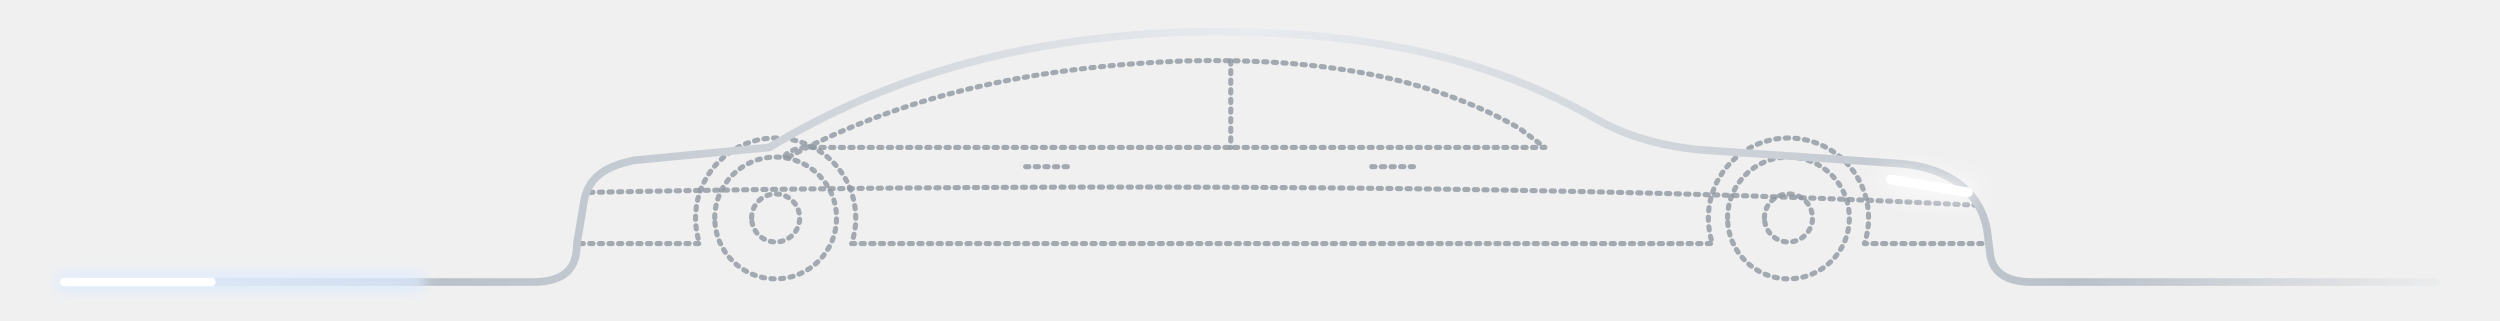
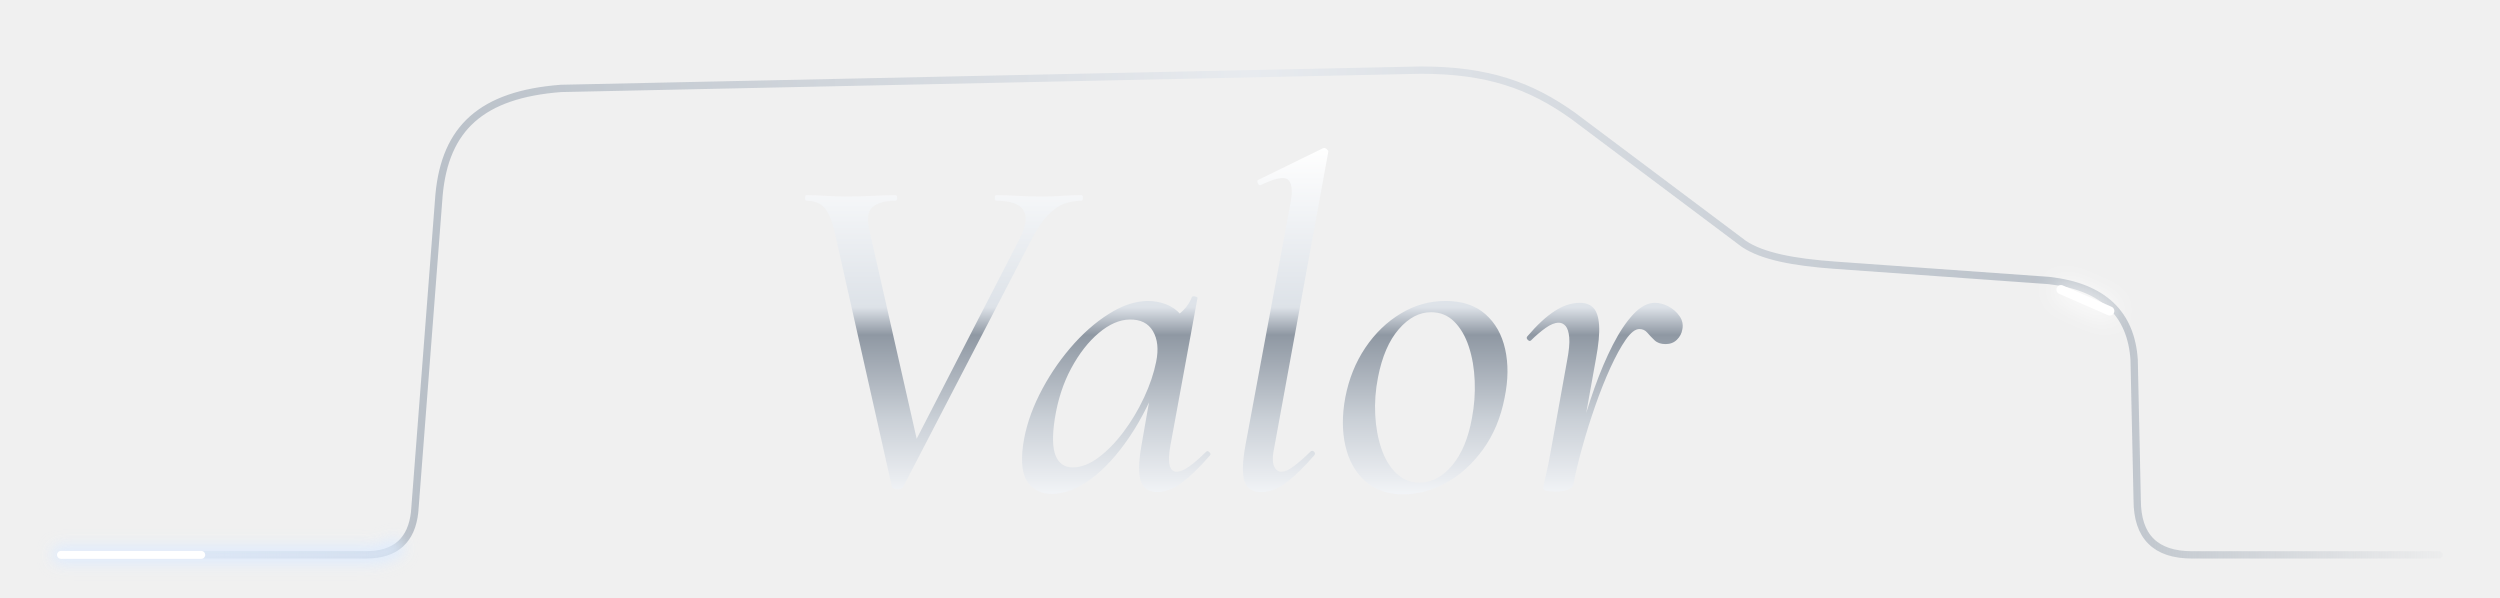
- <svg xmlns="http://www.w3.org/2000/svg" viewBox="60 140 780 100" width="780" height="100" role="img" aria-label="Valor Limo car">
-   <style>.vl-trace{stroke-dasharray:1000 1100;animation:vl-trace 4.2s linear both}.vl-car{stroke-dasharray:1 2;animation:vl-car 4.2s cubic-bezier(.45,0,.2,1) both}.vl-word{animation:vl-word 4.2s ease-out both}.vl-limo{animation:vl-limo 4.2s ease-out both}.vl-lamp{animation:vl-lamp 4.2s linear both,vl-pulse 4s ease-in-out 4.2s infinite}@keyframes vl-trace{0%{stroke-dashoffset:1003}55%,100%{stroke-dashoffset:0}}@keyframes vl-car{0%,25%{stroke-dashoffset:1.03}77%,100%{stroke-dashoffset:0}}@keyframes vl-word{0%,49%{opacity:0}83%,100%{opacity:1}}@keyframes vl-limo{0%,71%{opacity:0}95%,100%{opacity:1}}@keyframes vl-lamp{0%,42%{opacity:0}46%{opacity:1}62%{opacity:.55}77%,100%{opacity:1}}@keyframes vl-pulse{0%,100%{opacity:1}50%{opacity:.6}}@media (prefers-reduced-motion: reduce){.fx{display:none}.vl-trace,.vl-car,.vl-word,.vl-limo,.vl-lamp{animation:none}}</style>
+ <svg xmlns="http://www.w3.org/2000/svg" viewBox="40 118 820 196" width="820" height="196" role="img" aria-label="Valor Limo car">
+   <style>.vl-trace{stroke-dasharray:1000 1100;animation:vl-trace 4.2s linear both}.vl-word{animation:vl-word 4.2s ease-out both}.vl-limo{animation:vl-limo 4.2s ease-out both}.vl-lamp{animation:vl-lamp 4.2s linear both,vl-pulse 4s ease-in-out 4.2s infinite}@keyframes vl-trace{0%{stroke-dashoffset:1003}55%,100%{stroke-dashoffset:0}}@keyframes vl-word{0%,49%{opacity:0}83%,100%{opacity:1}}@keyframes vl-limo{0%,71%{opacity:0}95%,100%{opacity:1}}@keyframes vl-lamp{0%,42%{opacity:0}46%{opacity:1}62%{opacity:.55}77%,100%{opacity:1}}@keyframes vl-pulse{0%,100%{opacity:1}50%{opacity:.6}}@media (prefers-reduced-motion: reduce){.fx{display:none}.vl-trace,.vl-word,.vl-limo,.vl-lamp{animation:none}}</style>
  <defs>
    <linearGradient id="vl-chrome" x1="0" y1="0" x2="0" y2="1">
      <stop offset="0" stop-color="#FFFFFF" />
      <stop offset="0.46" stop-color="#DDE2E8" />
      <stop offset="0.54" stop-color="#8F98A3" />
      <stop offset="0.78" stop-color="#C9CFD6" />
      <stop offset="1" stop-color="#F2F4F7" />
    </linearGradient>
-     <linearGradient id="vl-line" gradientUnits="userSpaceOnUse" x1="70" y1="0" x2="830" y2="0">
+     <linearGradient id="vl-line" gradientUnits="userSpaceOnUse" x1="50" y1="0" x2="850" y2="0">
      <stop offset="0" stop-color="#B9C0C8" stop-opacity="0" />
      <stop offset="0.16" stop-color="#B9C0C8" />
      <stop offset="0.5" stop-color="#E8EBEF" />
      <stop offset="0.84" stop-color="#B9C0C8" />
      <stop offset="1" stop-color="#B9C0C8" stop-opacity="0" />
    </linearGradient>
    <linearGradient id="vl-sheen" gradientUnits="userSpaceOnUse" x1="-200" y1="0" x2="0" y2="0">
      <stop offset="0" stop-color="#FFFFFF" stop-opacity="0" />
      <stop offset="0.5" stop-color="#FFFFFF" stop-opacity="0.95" />
      <stop offset="1" stop-color="#FFFFFF" stop-opacity="0" />
      <animateTransform attributeName="gradientTransform" type="translate" values="0 0;1100 0;1100 0" keyTimes="0;0.45;1" begin="3.4s" dur="5s" repeatCount="indefinite" />
    </linearGradient>
    <filter id="vl-glow" x="-200%" y="-200%" width="500%" height="500%">
      <feGaussianBlur stdDeviation="4" result="b" />
      <feMerge>
        <feMergeNode in="b" />
        <feMergeNode in="b" />
        <feMergeNode in="SourceGraphic" />
      </feMerge>
    </filter>
    <filter id="vl-soft" x="-20%" y="-200%" width="140%" height="500%">
      <feGaussianBlur stdDeviation="2.2" />
    </filter>
-     <path id="vl-trace" pathLength="1000" d="M80 228 H226 C236 228 240 224 240 216 L242 204 C243 196 248 192 258 190 L300 186 C330 168 370 152 430 150 C480 149 520 156 556 176 C566 182 578 186 594 187 L652 191 C668 192 678 200 680 212 L681 220 C682 225 686 228 694 228 H820" />
-     <g id="vl-car">
-       <path pathLength="1" d="M241 216 H278.3 A25 25 0 1 1 325.7 216 H594.3 A25 25 0 1 1 641.7 216 H680" />
-       <path pathLength="1" d="M306 189 C336 173 374 161 430 159 C472 158 506 164 534 180 L542 186 H312 C306 186 303 190 306 189 Z" />
-       <path pathLength="1" d="M444 159 V186" />
-       <path pathLength="1" d="M244 200 C400 197 560 198 676 204" />
-       <path pathLength="1" d="M488 192 H502 M380 192 H394" />
-       <circle pathLength="1" cx="302" cy="208" r="19" transform="rotate(180 302 208)" />
-       <circle pathLength="1" cx="302" cy="208" r="7.5" transform="rotate(180 302 208)" />
-       <circle pathLength="1" cx="618" cy="208" r="19" transform="rotate(180 618 208)" />
-       <circle pathLength="1" cx="618" cy="208" r="7.5" transform="rotate(180 618 208)" />
-     </g>
+     <path id="vl-trace" pathLength="1000" d="M60 300 H160 C170 300 175 295 176 286 L184 182 C186 160 198 149 224 147 L506 141 C528 141 542 146 556 156 L612 198 C618 202 628 204 642 205 L712 210 C730 212 739 221 740 236 L741 282 C741 294 747 300 759 300 H840" />
  </defs>
+   <g class="vl-word">
+     <path transform="translate(304.08 278) scale(1.2)" fill="url(#vl-chrome)" d="M23.76 -0.13 8.19 -69.38Q7.12 -74.37 5.38 -76.42Q3.64 -78.46 0.31 -78.46Q0 -78.46 0 -79.23Q0 -80 0.31 -80Q2.78 -80 5.58 -79.81Q8.39 -79.62 10.85 -79.62Q15.39 -79.62 18.68 -79.81Q21.96 -80 24.68 -80Q25.14 -80 25.14 -79.23Q25.14 -78.46 24.68 -78.46Q20.65 -78.46 18.57 -76.86Q16.49 -75.26 17.5 -70.66L31.16 -10.45L24.94 -2.62L58.62 -68.04Q61.31 -73.31 59.66 -75.89Q58.02 -78.46 52.23 -78.46Q51.85 -78.46 51.85 -79.23Q51.85 -80 52.23 -80Q55.12 -80 57.86 -79.81Q60.6 -79.62 65 -79.62Q68.24 -79.62 70.34 -79.81Q72.43 -80 75.42 -80Q75.93 -80 75.93 -79.23Q75.93 -78.46 75.42 -78.46Q73.13 -78.46 70.88 -77.67Q68.63 -76.88 66.39 -74.57Q64.15 -72.25 61.66 -67.44L26.73 -0.13Q26.34 0.44 25.12 0.41Q23.89 0.38 23.76 -0.13ZM67.4 1.66Q63.19 1.66 60.9 -1.44Q58.62 -4.54 59.57 -11.65Q60.54 -18.46 63.99 -25.38Q67.44 -32.29 72.41 -38.14Q77.38 -43.99 83 -47.53Q88.61 -51.07 93.77 -51.07Q96.19 -51.07 98.6 -50.18Q101 -49.29 102.74 -47.29Q104.48 -45.28 104.74 -42.04L98.6 -45.7Q100.36 -45.95 102.55 -47.78Q104.74 -49.61 105.7 -52.1Q105.96 -52.48 106.66 -52.29Q107.37 -52.11 107.24 -51.85L99.81 -11.39Q98.59 -4.39 101.57 -4.39Q103 -4.39 105.07 -5.89Q107.14 -7.39 109.61 -9.86Q110 -10.24 110.51 -9.73Q111.02 -9.22 110.64 -8.83Q106.53 -4.1 103.08 -1.47Q99.63 1.15 96.3 1.15Q92.84 1.15 91.79 -1.72Q90.74 -4.58 91.9 -11.39L95.03 -29.31L97.37 -31.49Q93.8 -21.56 88.76 -14.06Q83.72 -6.57 78.19 -2.45Q72.65 1.66 67.4 1.66ZM73.13 -5.57Q76.55 -5.57 80.15 -8.25Q83.75 -10.92 87.01 -15.26Q90.27 -19.59 92.65 -24.69Q95.03 -29.79 95.96 -34.5Q96.98 -39.55 95.08 -42.81Q93.18 -46.07 88.71 -46Q84.56 -45.93 80.3 -42.35Q76.03 -38.77 72.75 -32.7Q69.46 -26.63 68.24 -18.85Q67.17 -11.91 68.49 -8.74Q69.82 -5.57 73.13 -5.57ZM124.67 1.15Q121.02 1.15 120.08 -1.8Q119.14 -4.76 120.31 -11.39L132.72 -78.07Q133.6 -83.08 131.89 -84.29Q130.19 -85.5 124.52 -82.73Q124.01 -82.53 123.72 -83.3Q123.42 -84.07 123.94 -84.2L141.52 -92.8Q142.09 -93.06 142.6 -92.54Q143.12 -92.03 142.99 -91.78L128.3 -11.39Q127.46 -7.6 128.14 -5.99Q128.81 -4.39 130.19 -4.39Q131.6 -4.39 133.61 -5.92Q135.63 -7.44 138.1 -9.86Q138.61 -10.37 139.12 -9.86Q139.64 -9.34 139.12 -8.83Q135.01 -4.1 131.59 -1.47Q128.17 1.15 124.67 1.15ZM163.51 1.79Q157.11 1.79 153.09 -1.81Q149.07 -5.42 147.68 -11.44Q146.3 -17.45 147.65 -24.7Q149.11 -32.3 153.1 -38.25Q157.09 -44.2 162.81 -47.64Q168.52 -51.07 175.02 -51.07Q181.84 -51.07 185.92 -47.48Q190 -43.89 191.34 -37.9Q192.68 -31.92 191.21 -24.7Q189.62 -16.42 185.25 -10.44Q180.88 -4.45 175.14 -1.33Q169.39 1.79 163.51 1.79ZM167.94 -1.41Q172.88 -1.41 176.84 -6.1Q180.79 -10.8 182.27 -19.07Q183.23 -24.13 183.02 -29.21Q182.82 -34.28 181.42 -38.56Q180.02 -42.83 177.44 -45.41Q174.87 -48 171.08 -48Q166.3 -48 162.28 -43.37Q158.25 -38.73 156.59 -30.21Q155.56 -25.01 155.83 -19.9Q156.1 -14.8 157.54 -10.62Q158.98 -6.44 161.63 -3.92Q164.28 -1.41 167.94 -1.41ZM210.02 -1.11 208.74 -1.24Q209.88 -7.32 211.69 -14.12Q213.49 -20.92 215.79 -27.37Q218.09 -33.82 220.77 -39.06Q223.45 -44.31 226.37 -47.43Q229.29 -50.56 232.28 -50.56Q234.12 -50.56 235.98 -49.58Q237.84 -48.6 239 -46.94Q240.16 -45.29 239.78 -43.33Q239.51 -41.66 238.29 -40.47Q237.07 -39.28 235.2 -39.28Q233.28 -39.28 232.19 -40.31Q231.1 -41.34 230.23 -42.37Q229.37 -43.4 228.03 -43.4Q226.34 -43.4 224.3 -40.47Q222.27 -37.54 220.09 -32.78Q217.92 -28.02 215.95 -22.36Q213.97 -16.69 212.42 -11.09Q210.86 -5.49 210.02 -1.11ZM205.04 1.02Q203.03 1.02 202.38 0.77Q201.73 0.52 201.73 0.14Q201.73 -0.3 202.46 -3.36Q203.19 -6.43 203.71 -9.47L208.25 -34.64Q209.06 -38.85 208.86 -41.08Q208.66 -43.3 207.87 -44.22Q207.08 -45.13 205.99 -45.13Q204.42 -45.13 202.42 -43.71Q200.42 -42.29 198.41 -40.29Q198.04 -39.92 197.53 -40.43Q197.02 -40.93 197.39 -41.38Q201.43 -46.11 204.9 -48.33Q208.36 -50.56 211.74 -50.56Q214.2 -50.56 215.5 -49.14Q216.81 -47.72 217.02 -44.41Q217.24 -41.09 216.17 -35.33L210.02 -1.11Q209.71 1.02 205.04 1.02Z" />
+     <path class="fx" transform="translate(304.08 278) scale(1.2)" fill="url(#vl-sheen)" style="mix-blend-mode:screen" d="M23.76 -0.13 8.19 -69.38Q7.12 -74.37 5.38 -76.42Q3.64 -78.46 0.31 -78.46Q0 -78.46 0 -79.23Q0 -80 0.31 -80Q2.78 -80 5.58 -79.81Q8.39 -79.62 10.85 -79.62Q15.39 -79.62 18.68 -79.81Q21.96 -80 24.68 -80Q25.14 -80 25.14 -79.23Q25.14 -78.46 24.68 -78.46Q20.65 -78.46 18.57 -76.86Q16.49 -75.26 17.5 -70.66L31.16 -10.45L24.94 -2.62L58.62 -68.04Q61.31 -73.31 59.66 -75.89Q58.02 -78.46 52.23 -78.46Q51.85 -78.46 51.85 -79.23Q51.85 -80 52.23 -80Q55.12 -80 57.86 -79.81Q60.6 -79.62 65 -79.62Q68.24 -79.62 70.34 -79.81Q72.43 -80 75.42 -80Q75.93 -80 75.93 -79.23Q75.93 -78.46 75.42 -78.46Q73.13 -78.46 70.88 -77.67Q68.63 -76.88 66.39 -74.57Q64.15 -72.25 61.66 -67.44L26.73 -0.13Q26.34 0.44 25.12 0.41Q23.89 0.38 23.76 -0.13ZM67.4 1.66Q63.19 1.66 60.9 -1.44Q58.62 -4.54 59.57 -11.65Q60.54 -18.46 63.99 -25.38Q67.44 -32.29 72.41 -38.14Q77.38 -43.99 83 -47.53Q88.61 -51.07 93.77 -51.07Q96.19 -51.07 98.6 -50.18Q101 -49.29 102.74 -47.29Q104.48 -45.28 104.74 -42.04L98.6 -45.7Q100.36 -45.95 102.55 -47.78Q104.74 -49.61 105.7 -52.1Q105.96 -52.48 106.66 -52.29Q107.37 -52.11 107.24 -51.85L99.81 -11.39Q98.59 -4.39 101.57 -4.39Q103 -4.39 105.07 -5.89Q107.14 -7.39 109.61 -9.86Q110 -10.24 110.51 -9.73Q111.02 -9.22 110.64 -8.83Q106.53 -4.1 103.08 -1.47Q99.63 1.15 96.3 1.15Q92.84 1.15 91.79 -1.72Q90.74 -4.58 91.9 -11.39L95.03 -29.31L97.37 -31.49Q93.8 -21.56 88.76 -14.06Q83.72 -6.57 78.19 -2.45Q72.65 1.66 67.4 1.66ZM73.13 -5.57Q76.55 -5.57 80.15 -8.25Q83.75 -10.92 87.01 -15.26Q90.27 -19.59 92.65 -24.69Q95.03 -29.79 95.96 -34.5Q96.98 -39.55 95.08 -42.81Q93.18 -46.07 88.71 -46Q84.56 -45.93 80.3 -42.35Q76.03 -38.77 72.75 -32.7Q69.46 -26.63 68.24 -18.85Q67.17 -11.91 68.49 -8.74Q69.82 -5.57 73.13 -5.57ZM124.67 1.15Q121.02 1.15 120.08 -1.8Q119.14 -4.76 120.31 -11.39L132.72 -78.07Q133.6 -83.08 131.89 -84.29Q130.19 -85.5 124.52 -82.73Q124.01 -82.53 123.72 -83.3Q123.42 -84.07 123.94 -84.2L141.52 -92.8Q142.09 -93.06 142.6 -92.54Q143.12 -92.03 142.99 -91.78L128.3 -11.39Q127.46 -7.6 128.14 -5.99Q128.81 -4.39 130.19 -4.39Q131.6 -4.39 133.61 -5.92Q135.63 -7.44 138.1 -9.86Q138.61 -10.37 139.12 -9.86Q139.64 -9.34 139.12 -8.83Q135.01 -4.1 131.59 -1.47Q128.17 1.15 124.67 1.15ZM163.51 1.79Q157.11 1.79 153.09 -1.81Q149.07 -5.42 147.68 -11.44Q146.3 -17.45 147.65 -24.7Q149.11 -32.3 153.1 -38.25Q157.09 -44.2 162.81 -47.64Q168.52 -51.07 175.02 -51.07Q181.84 -51.07 185.92 -47.48Q190 -43.89 191.34 -37.9Q192.68 -31.92 191.21 -24.7Q189.62 -16.42 185.25 -10.44Q180.88 -4.45 175.14 -1.33Q169.39 1.79 163.51 1.79ZM167.94 -1.41Q172.88 -1.41 176.84 -6.1Q180.79 -10.8 182.27 -19.07Q183.23 -24.13 183.02 -29.21Q182.82 -34.28 181.42 -38.56Q180.02 -42.83 177.44 -45.41Q174.87 -48 171.08 -48Q166.3 -48 162.28 -43.37Q158.25 -38.73 156.59 -30.21Q155.56 -25.01 155.83 -19.9Q156.1 -14.8 157.54 -10.62Q158.98 -6.44 161.63 -3.92Q164.28 -1.41 167.94 -1.41ZM210.02 -1.11 208.74 -1.24Q209.88 -7.32 211.69 -14.12Q213.49 -20.92 215.79 -27.37Q218.09 -33.82 220.77 -39.06Q223.45 -44.31 226.37 -47.43Q229.29 -50.56 232.28 -50.56Q234.12 -50.56 235.98 -49.58Q237.84 -48.6 239 -46.94Q240.16 -45.29 239.78 -43.33Q239.51 -41.66 238.29 -40.47Q237.07 -39.28 235.2 -39.28Q233.28 -39.28 232.19 -40.31Q231.1 -41.34 230.23 -42.37Q229.37 -43.4 228.03 -43.4Q226.34 -43.4 224.3 -40.47Q222.27 -37.54 220.09 -32.78Q217.92 -28.02 215.95 -22.36Q213.97 -16.69 212.42 -11.09Q210.86 -5.49 210.02 -1.11ZM205.04 1.02Q203.03 1.02 202.38 0.77Q201.73 0.52 201.73 0.14Q201.73 -0.3 202.46 -3.36Q203.19 -6.43 203.71 -9.47L208.25 -34.64Q209.06 -38.85 208.86 -41.08Q208.66 -43.3 207.87 -44.22Q207.08 -45.13 205.99 -45.13Q204.42 -45.13 202.42 -43.71Q200.42 -42.29 198.41 -40.29Q198.04 -39.92 197.53 -40.43Q197.02 -40.93 197.39 -41.38Q201.43 -46.11 204.9 -48.33Q208.36 -50.56 211.74 -50.56Q214.2 -50.56 215.5 -49.14Q216.81 -47.72 217.02 -44.41Q217.24 -41.09 216.17 -35.33L210.02 -1.11Q209.71 1.02 205.04 1.02Z" />
+   </g>
  <g fill="none" stroke-linecap="round" stroke-linejoin="round">
-     <use href="#vl-car" class="vl-car" stroke="#8E97A1" stroke-width="1.6" stroke-opacity="0.8" />
    <use href="#vl-trace" class="vl-trace" stroke="url(#vl-line)" stroke-width="2.4" />
-     <g class="fx" stroke="url(#vl-sheen)" stroke-width="2.6">
-       <use href="#vl-car" />
-       <use href="#vl-trace" />
-     </g>
-     <path class="vl-lamp" d="M650 196 L674 200" stroke="#FFFFFF" stroke-width="3" filter="url(#vl-glow)" />
+     <use class="fx" href="#vl-trace" stroke="url(#vl-sheen)" stroke-width="2.6" />
+     <path class="vl-lamp" d="M716 213 L732 220" stroke="#FFFFFF" stroke-width="3" filter="url(#vl-glow)" />
  </g>
  <g class="fx" fill="none" stroke-linecap="round">
    <use href="#vl-trace" stroke="#DDEBFF" stroke-width="6" stroke-dasharray="110 2000" filter="url(#vl-soft)" opacity="0.85">
      <animate attributeName="stroke-dashoffset" values="110;-890;-890" keyTimes="0;0.55;1" dur="4.2s" fill="freeze" />
      <animate attributeName="opacity" values="0.85;0.85;0;0" keyTimes="0;0.55;0.62;1" dur="4.2s" fill="freeze" />
    </use>
    <use href="#vl-trace" stroke="#FFFFFF" stroke-width="2.6" stroke-dasharray="46 2000">
      <animate attributeName="stroke-dashoffset" values="46;-954;-954" keyTimes="0;0.55;1" dur="4.2s" fill="freeze" />
      <animate attributeName="opacity" values="1;1;0;0" keyTimes="0;0.55;0.61;1" dur="4.2s" fill="freeze" />
    </use>
    <g filter="url(#vl-glow)">
      <circle r="3.8" fill="#FFFFFF" />
      <path d="M0 -9 L1.2 -1.2 L9 0 L1.2 1.2 L0 9 L-1.2 1.2 L-9 0 L-1.2 -1.2 Z" fill="#FFFFFF" opacity="0.95" />
      <animateMotion dur="4.2s" fill="freeze" calcMode="linear" keyPoints="0;1;1" keyTimes="0;0.55;1">
        <mpath href="#vl-trace" />
      </animateMotion>
      <animate attributeName="opacity" values="0;1;1;0;0" keyTimes="0;0.03;0.53;0.61;1" dur="4.2s" fill="freeze" />
    </g>
  </g>
</svg>
